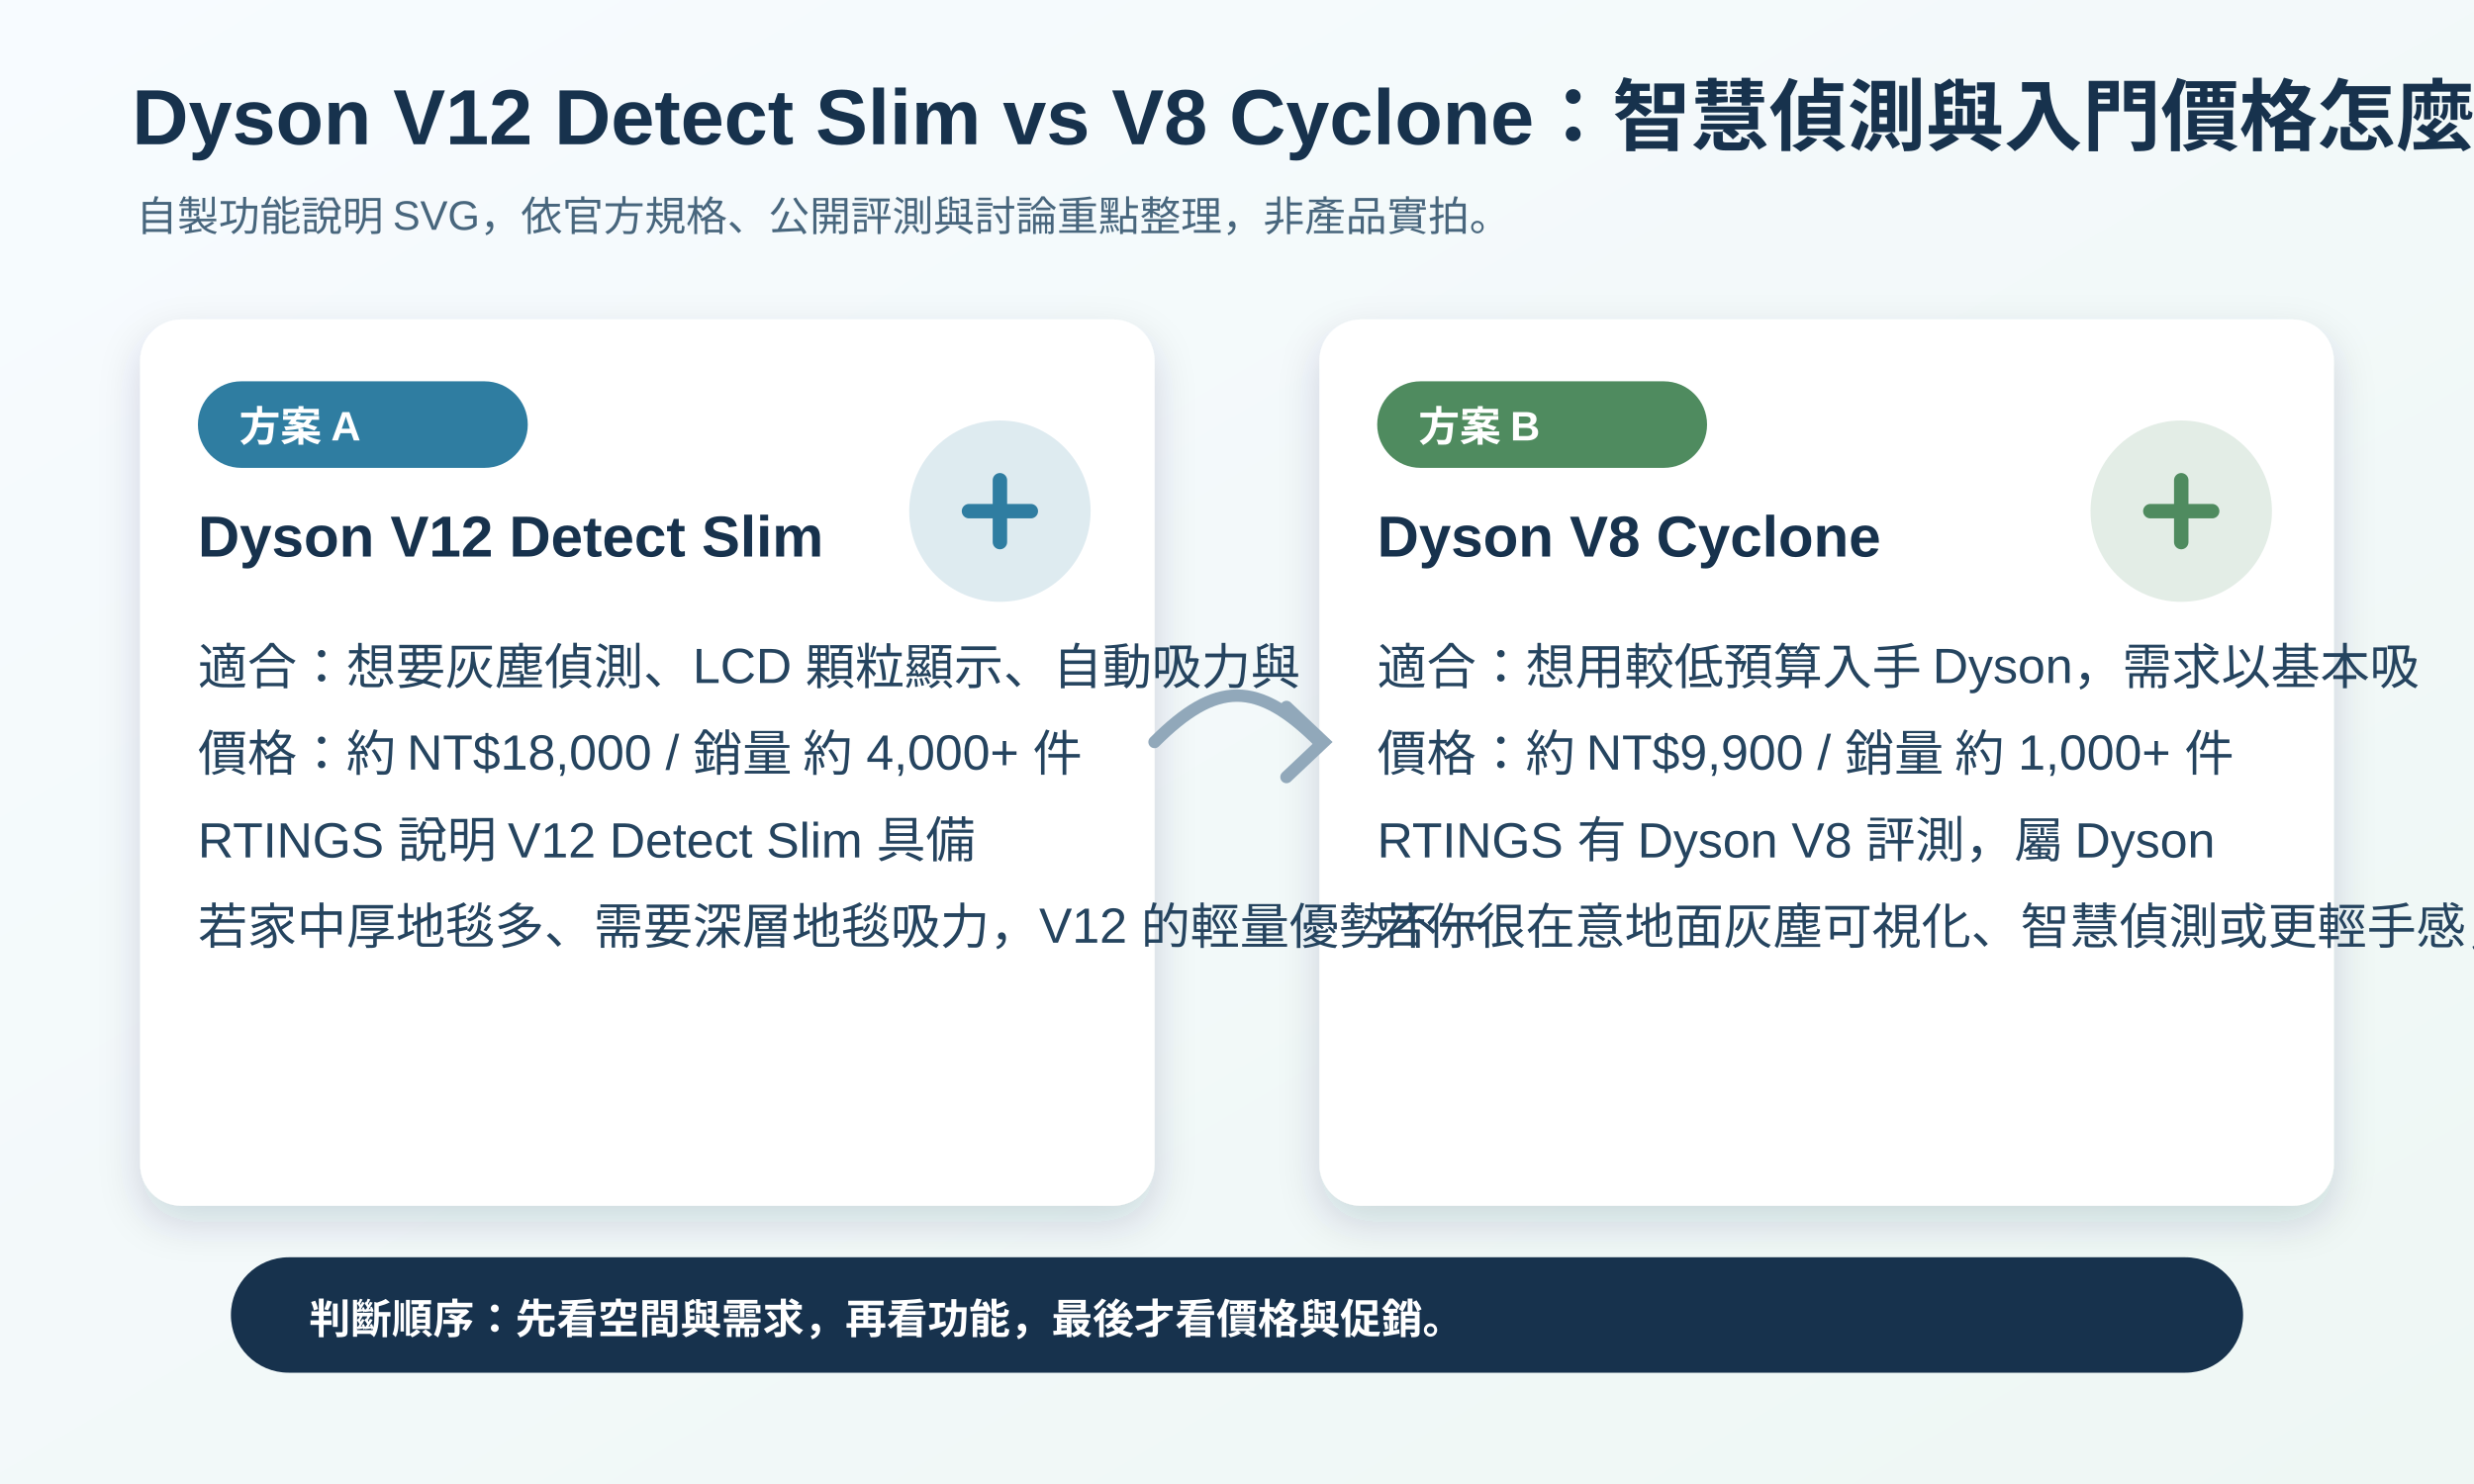
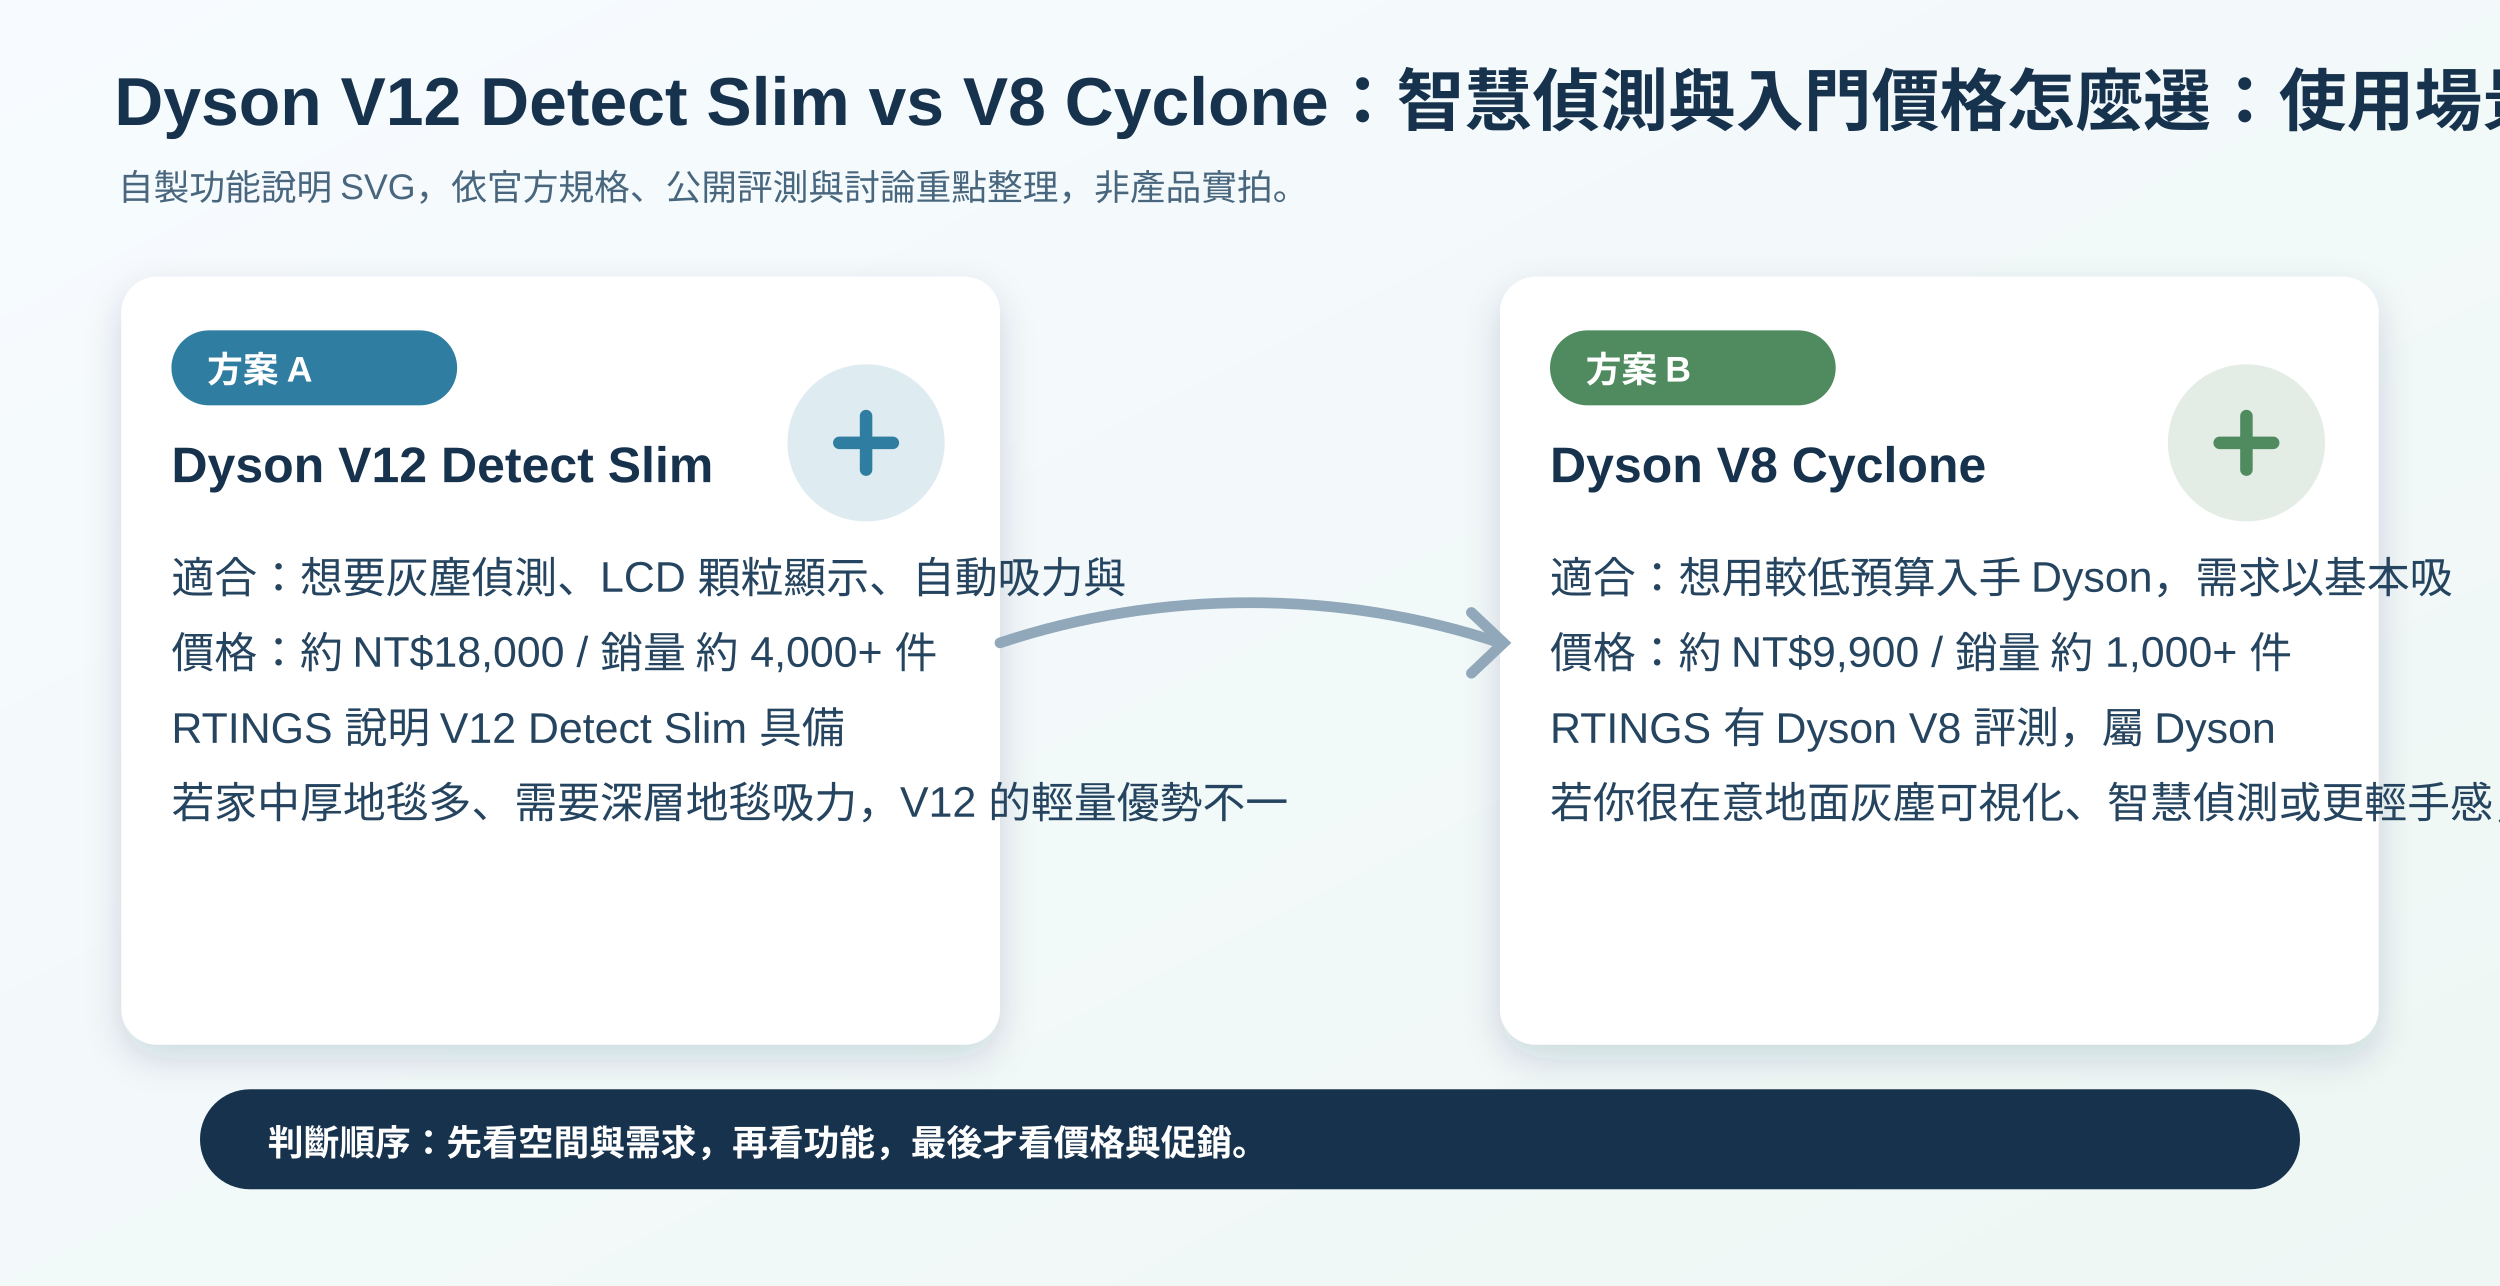
- <svg xmlns="http://www.w3.org/2000/svg" width="1200" height="720" viewBox="0 0 1200 720" role="img" aria-labelledby="title desc">
+ <svg xmlns="http://www.w3.org/2000/svg" width="1400" height="720" viewBox="0 0 1400 720" role="img" aria-labelledby="title desc">
  <defs>
    <linearGradient id="bg" x1="0" x2="1" y1="0" y2="1">
      <stop offset="0%" stop-color="#f7fbff" />
      <stop offset="100%" stop-color="#eef7f4" />
    </linearGradient>
    <filter id="shadow" x="-10%" y="-10%" width="120%" height="120%">
      <feDropShadow dx="0" dy="8" stdDeviation="10" flood-color="#17324d" flood-opacity="0.16" />
    </filter>
  </defs>
  <style>
    .title { font: 700 38px "Noto Sans TC", "Microsoft JhengHei", Arial, sans-serif; fill: #17324d; }
    .label { font: 700 28px "Noto Sans TC", "Microsoft JhengHei", Arial, sans-serif; fill: #17324d; }
    .body { font: 500 24px "Noto Sans TC", "Microsoft JhengHei", Arial, sans-serif; fill: #25445f; }
    .small { font: 500 20px "Noto Sans TC", "Microsoft JhengHei", Arial, sans-serif; fill: #48667d; }
    .pill { font: 700 20px "Noto Sans TC", "Microsoft JhengHei", Arial, sans-serif; fill: #ffffff; }
  </style>
-   <rect width="1200" height="720" rx="0" fill="url(#bg)" />
+   <rect width="1400" height="720" rx="0" fill="url(#bg)" />
  <text x="64" y="70" class="title">Dyson V12 Detect Slim vs V8 Cyclone：智慧偵測與入門價格怎麼選：使用場景地圖</text>
  <text x="66" y="112" class="small">自製功能說明 SVG，依官方規格、公開評測與討論重點整理，非產品實拍。</text>
  <rect x="68" y="155" width="492" height="430" rx="20" fill="#ffffff" filter="url(#shadow)" />
-   <rect x="640" y="155" width="492" height="430" rx="20" fill="#ffffff" filter="url(#shadow)" />
+   <rect x="840" y="155" width="492" height="430" rx="20" fill="#ffffff" filter="url(#shadow)" />
  <rect x="96" y="185" width="160" height="42" rx="21" fill="#2f7da1" />
-   <rect x="668" y="185" width="160" height="42" rx="21" fill="#4f8b5f" />
+   <rect x="868" y="185" width="160" height="42" rx="21" fill="#4f8b5f" />
  <text x="116" y="214" class="pill">方案 A</text>
-   <text x="688" y="214" class="pill">方案 B</text>
+   <text x="888" y="214" class="pill">方案 B</text>
  <text x="96" y="270" class="label">Dyson V12 Detect Slim</text>
-   <text x="668" y="270" class="label">Dyson V8 Cyclone</text>
+   <text x="868" y="270" class="label">Dyson V8 Cyclone</text>
  <circle cx="485" cy="248" r="44" fill="#2f7da1" opacity="0.16" />
-   <circle cx="1058" cy="248" r="44" fill="#4f8b5f" opacity="0.16" />
+   <circle cx="1258" cy="248" r="44" fill="#4f8b5f" opacity="0.16" />
  <path d="M470 248 h30 m-15 -15 v30" stroke="#2f7da1" stroke-width="7" stroke-linecap="round" />
-   <path d="M1043 248 h30 m-15 -15 v30" stroke="#4f8b5f" stroke-width="7" stroke-linecap="round" />
+   <path d="M1243 248 h30 m-15 -15 v30" stroke="#4f8b5f" stroke-width="7" stroke-linecap="round" />
  <text x="96" y="332" class="body" font-size="26">適合：想要灰塵偵測、LCD 顆粒顯示、自動吸力與</text>
  <text x="96" y="374" class="body" font-size="26">價格：約 NT$18,000 / 銷量 約 4,000+ 件</text>
  <text x="96" y="416" class="body" font-size="26">RTINGS 說明 V12 Detect Slim 具備</text>
  <text x="96" y="458" class="body" font-size="26">若家中厚地毯多、需要深層地毯吸力，V12 的輕量優勢不一</text>
-   <text x="668" y="332" class="body" font-size="26">適合：想用較低預算入手 Dyson，需求以基本吸</text>
-   <text x="668" y="374" class="body" font-size="26">價格：約 NT$9,900 / 銷量 約 1,000+ 件</text>
-   <text x="668" y="416" class="body" font-size="26">RTINGS 有 Dyson V8 評測，屬 Dyson</text>
-   <text x="668" y="458" class="body" font-size="26">若你很在意地面灰塵可視化、智慧偵測或更輕手感，V8 可能</text>
-   <path d="M560 360 C590 330 610 330 640 360" fill="none" stroke="#91a8ba" stroke-width="6" stroke-linecap="round" />
-   <path d="M624 343 L642 360 L624 377" fill="none" stroke="#91a8ba" stroke-width="6" stroke-linecap="round" />
-   <rect x="112" y="610" width="976" height="56" rx="28" fill="#17324d" />
+   <text x="868" y="332" class="body" font-size="26">適合：想用較低預算入手 Dyson，需求以基本吸</text>
+   <text x="868" y="374" class="body" font-size="26">價格：約 NT$9,900 / 銷量 約 1,000+ 件</text>
+   <text x="868" y="416" class="body" font-size="26">RTINGS 有 Dyson V8 評測，屬 Dyson</text>
+   <text x="868" y="458" class="body" font-size="26">若你很在意地面灰塵可視化、智慧偵測或更輕手感，V8 可能</text>
+   <path d="M560 360 C650 330 750 330 840 360" fill="none" stroke="#91a8ba" stroke-width="6" stroke-linecap="round" />
+   <path d="M824 343 L842 360 L824 377" fill="none" stroke="#91a8ba" stroke-width="6" stroke-linecap="round" />
+   <rect x="112" y="610" width="1176" height="56" rx="28" fill="#17324d" />
  <text x="150" y="647" class="pill">判斷順序：先看空間與需求，再看功能，最後才看價格與促銷。</text>
</svg>
